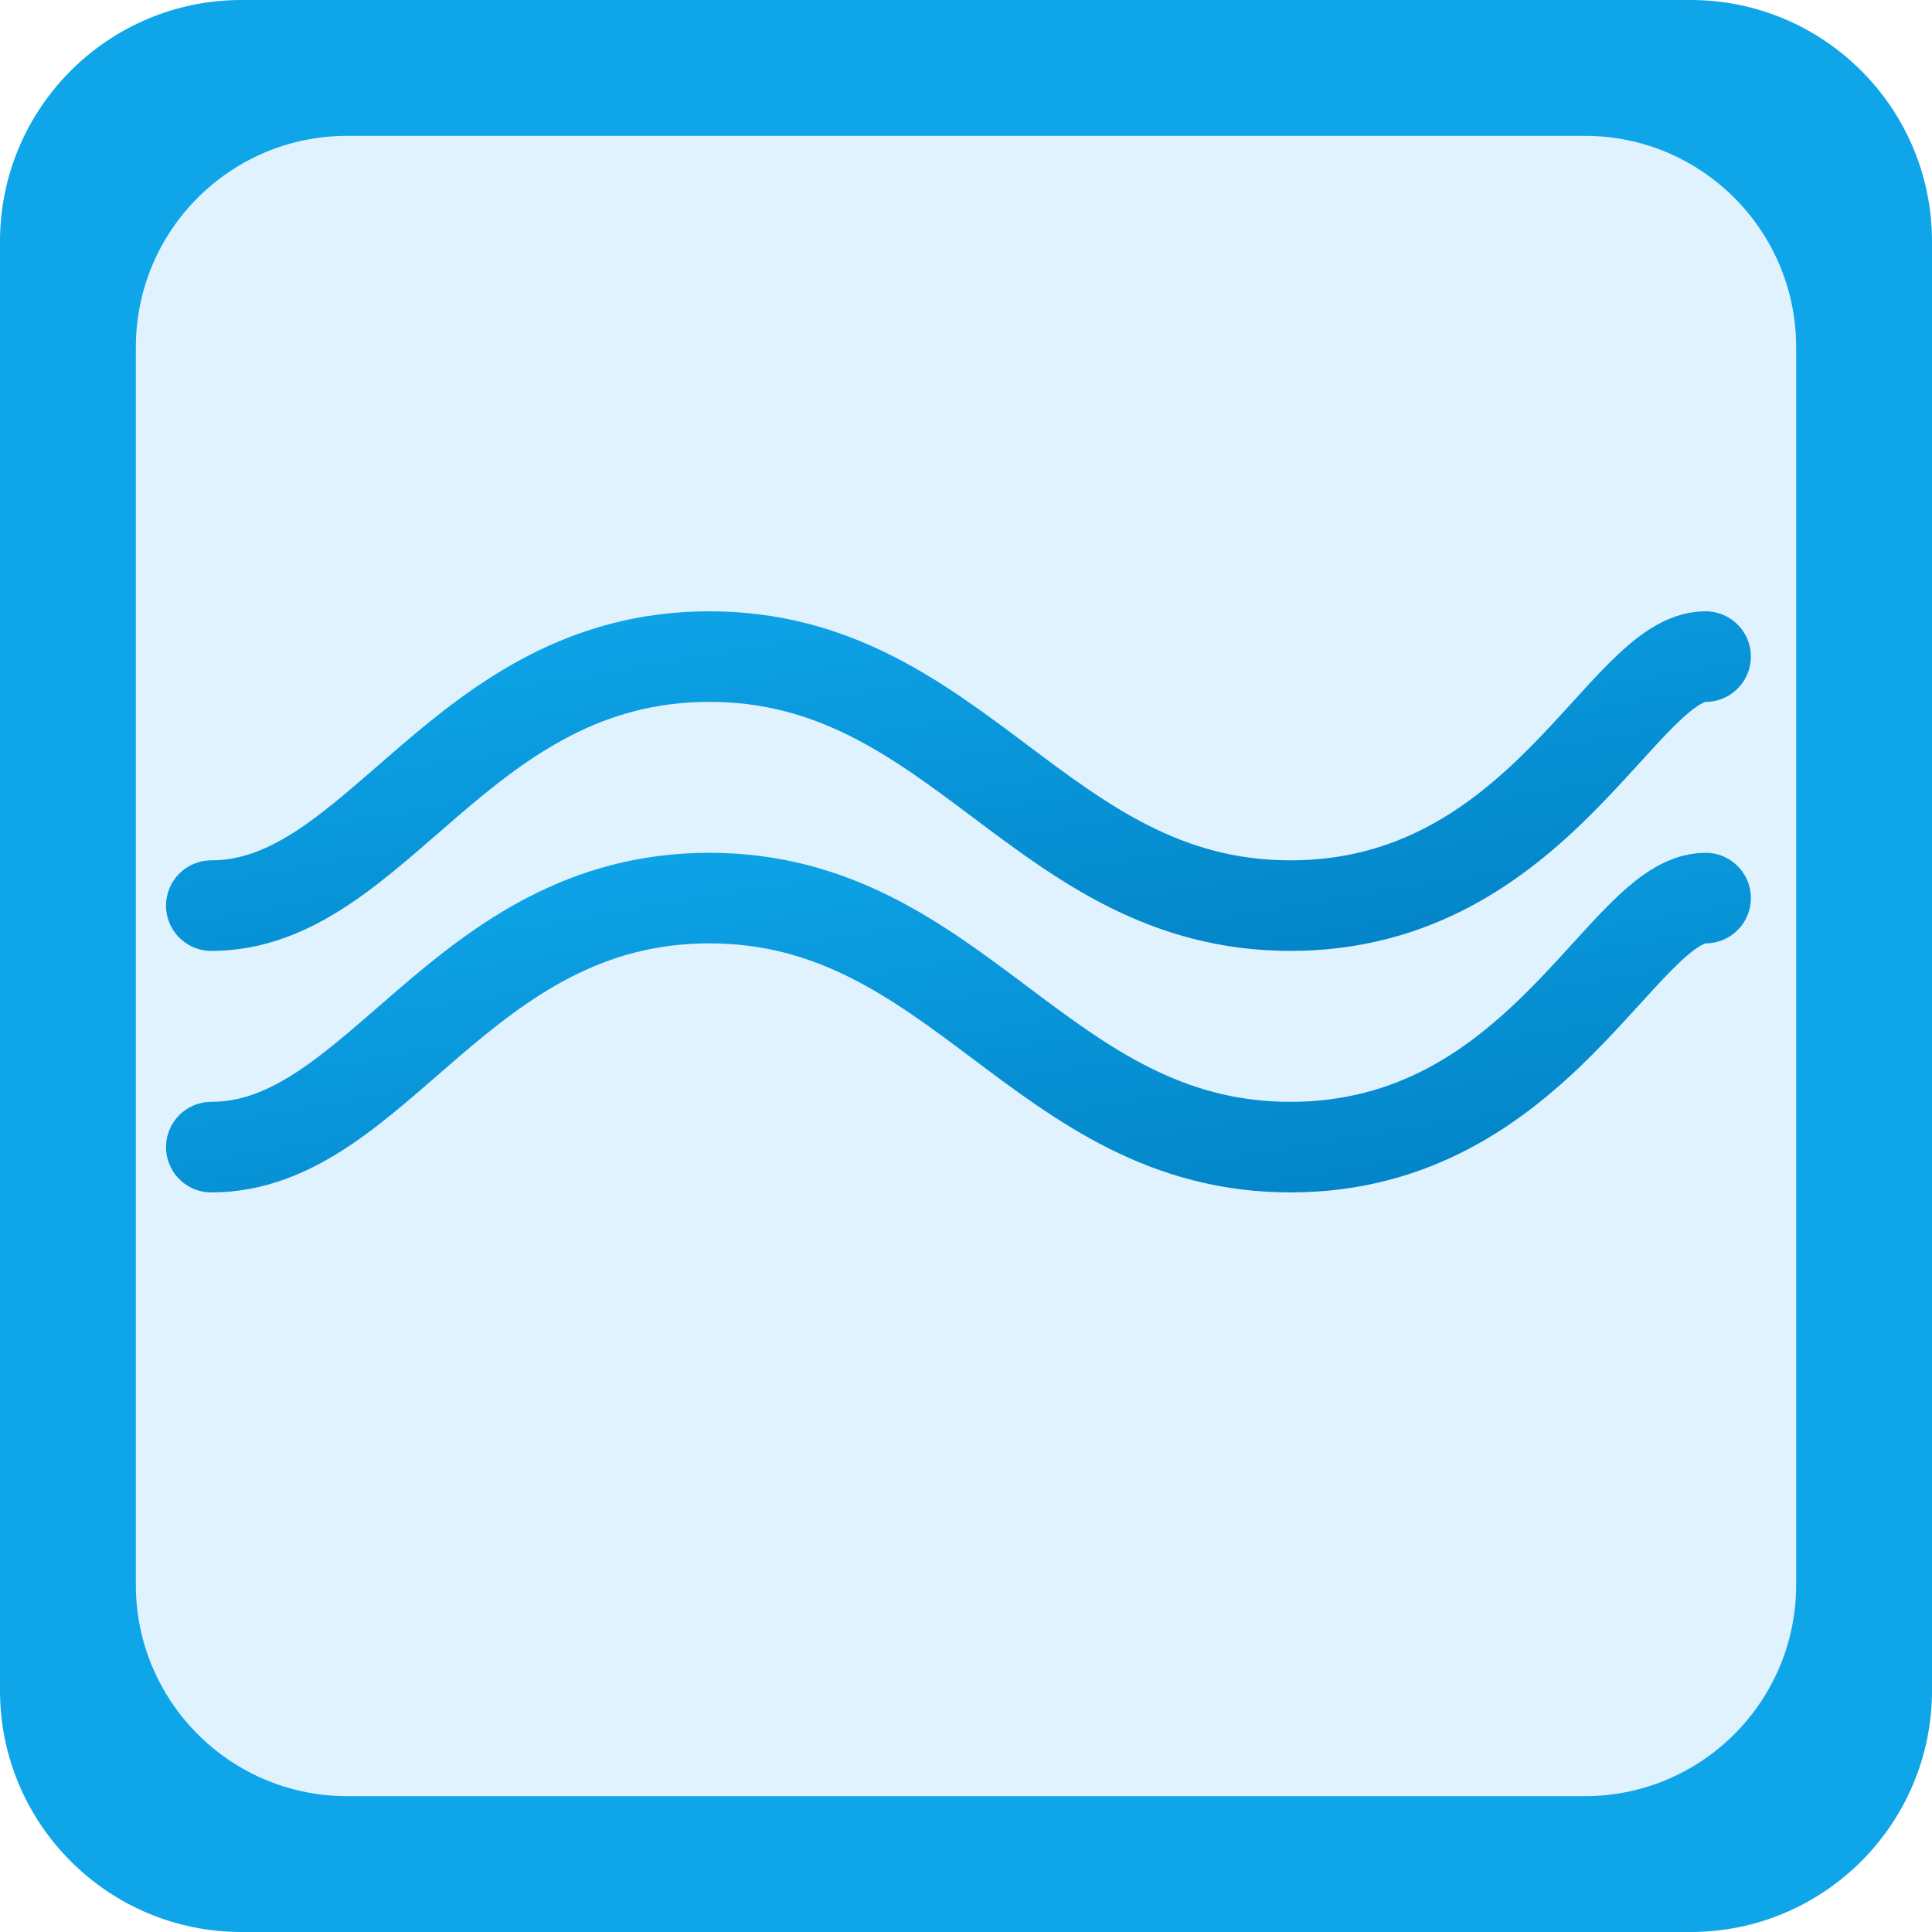
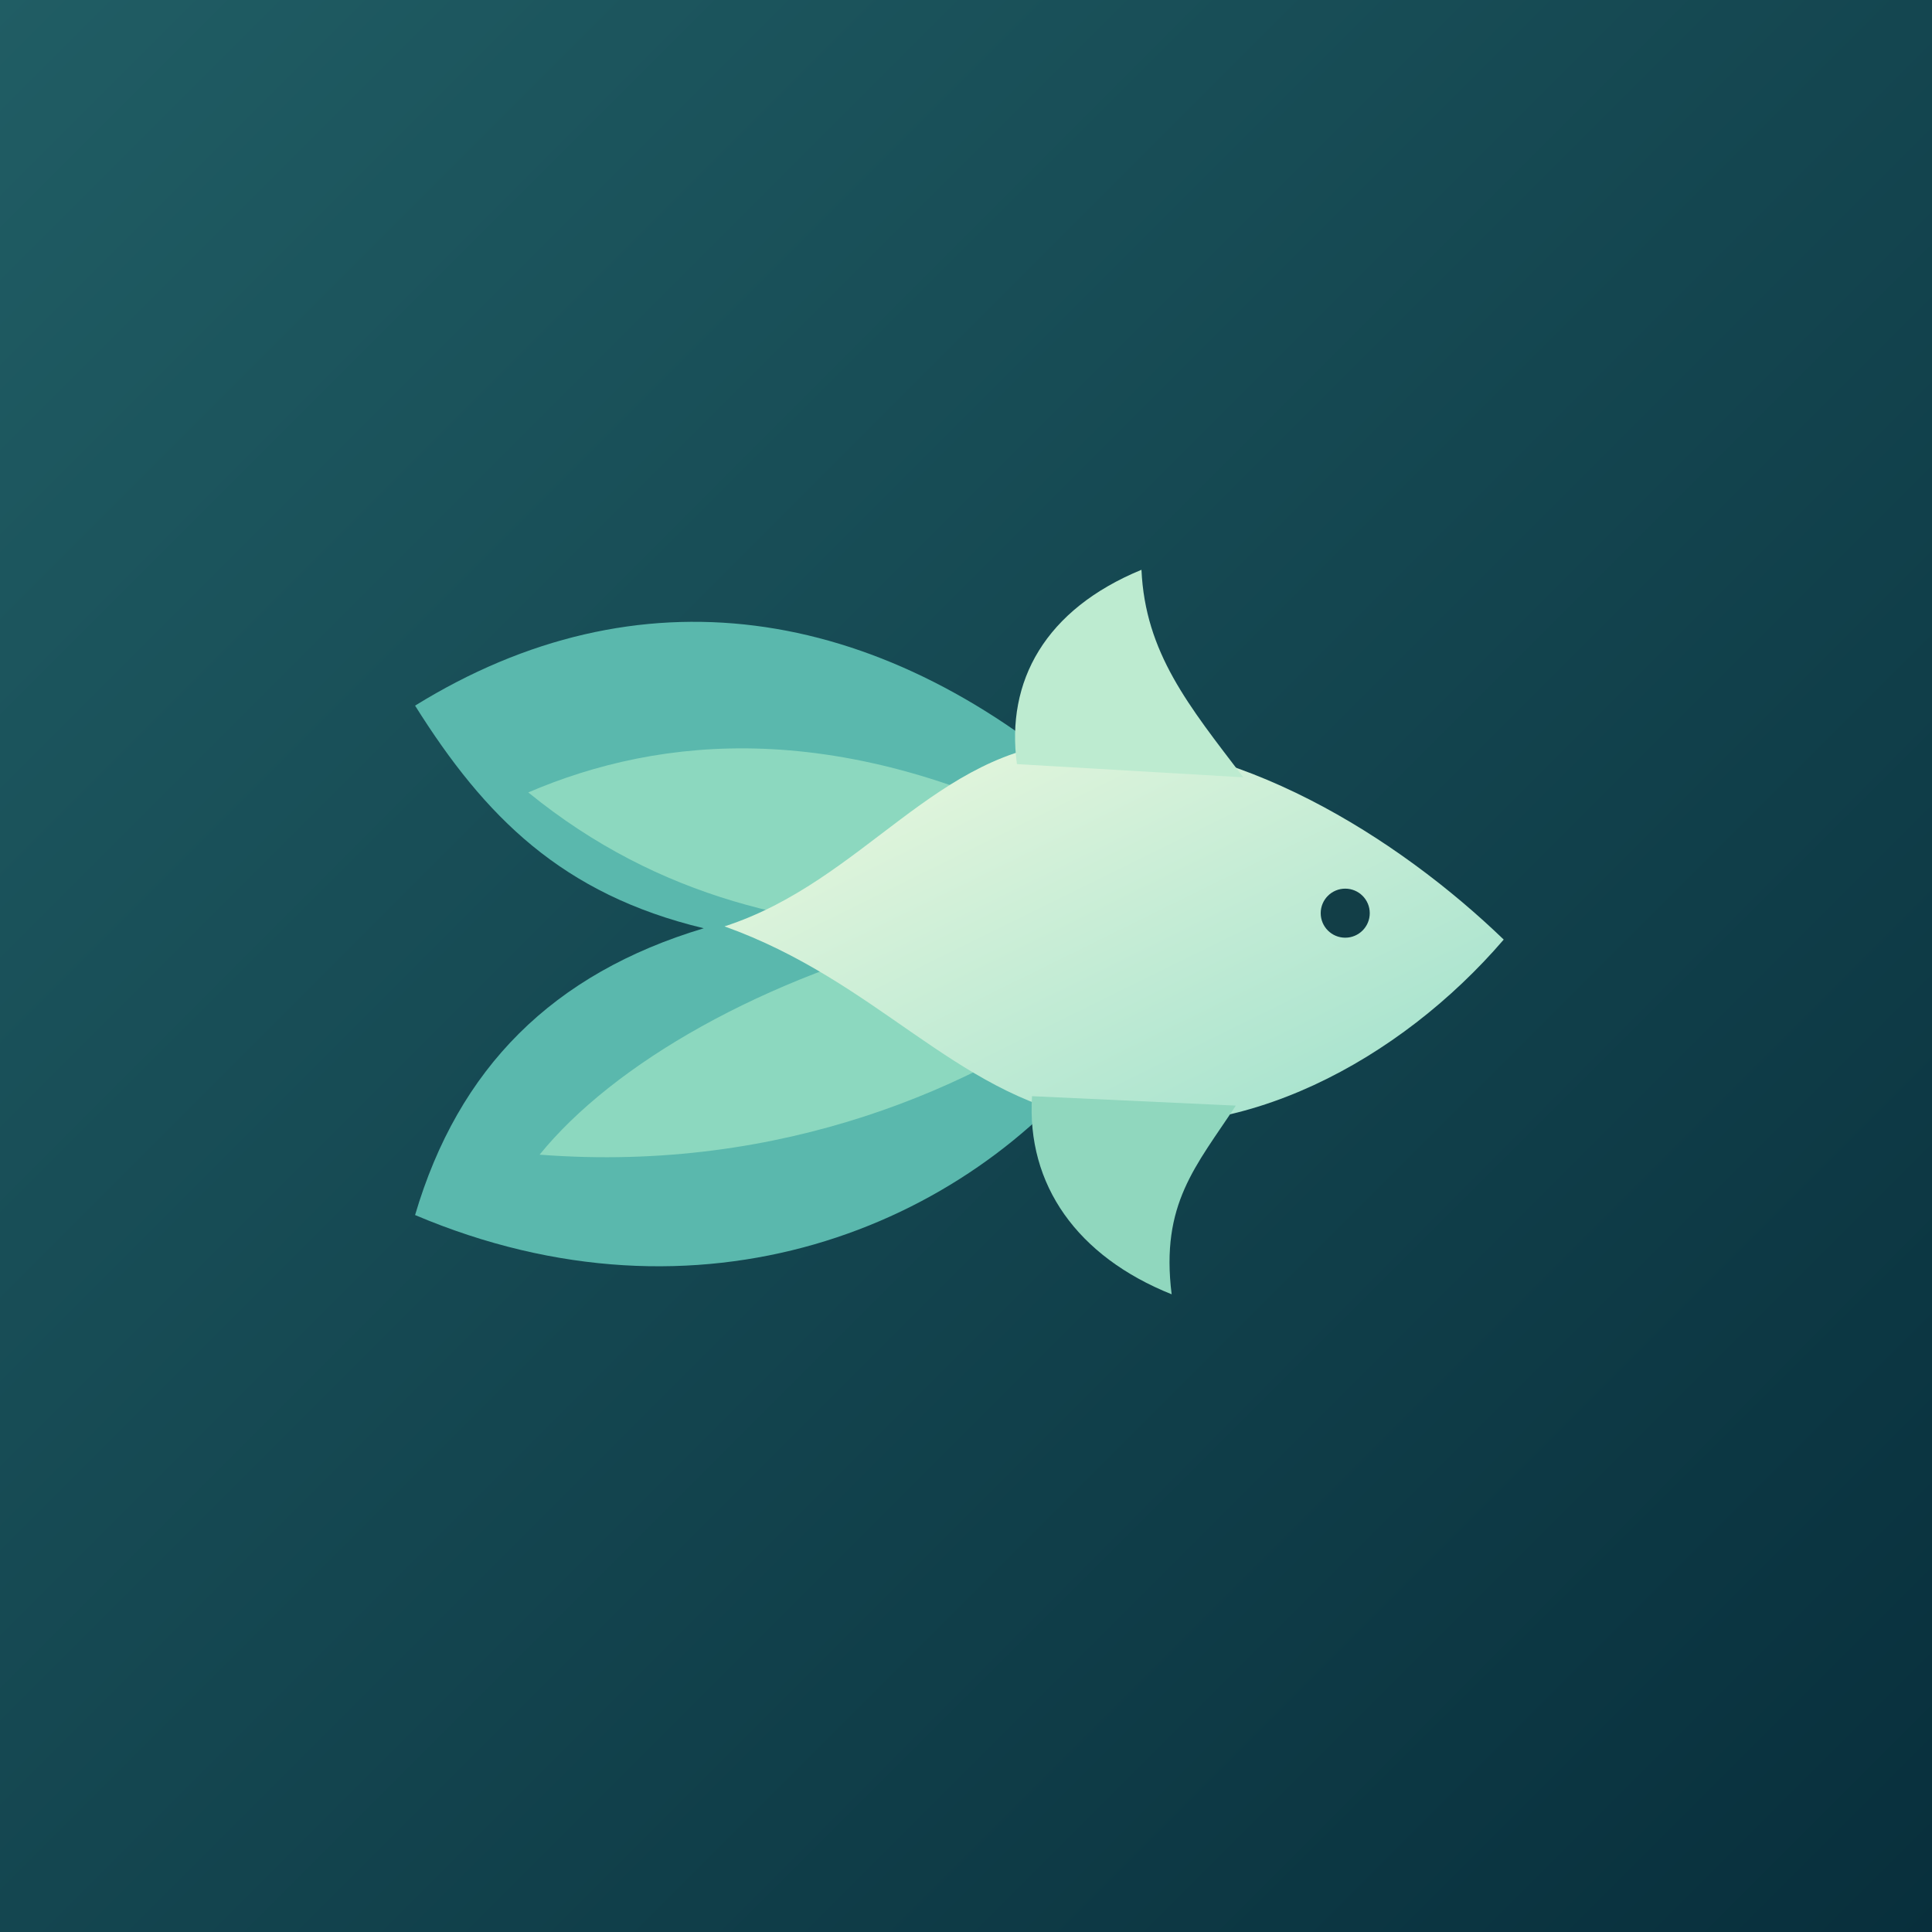
- <svg xmlns="http://www.w3.org/2000/svg" width="512" height="512" viewBox="0 0 512 512">
+ <svg xmlns="http://www.w3.org/2000/svg" width="512" height="512" viewBox="0 0 1024 1024">
  <defs>
-     <linearGradient id="g" x1="0" y1="0" x2="1" y2="1">
-       <stop offset="0%" stop-color="#0ea5e9" />
-       <stop offset="100%" stop-color="#0284c7" />
+     <linearGradient id="water" x1="0" y1="0" x2="1" y2="1">
+       <stop stop-color="#205d64" />
+       <stop offset="1" stop-color="#082f3c" />
+     </linearGradient>
+     <linearGradient id="fish" x1="0" y1="0" x2="1" y2="1">
+       <stop stop-color="#eff9df" />
+       <stop offset="1" stop-color="#9de0cc" />
    </linearGradient>
  </defs>
-   <rect width="512" height="512" rx="64" fill="#0ea5e9" />
-   <rect x="36" y="36" width="440" height="440" rx="56" fill="#e0f2fe" />
-   <path d="M56 240c44 0 66-66 132-66s88 66 154 66 88-66 110-66" fill="none" stroke="url(#g)" stroke-width="24" stroke-linecap="round" />
-   <path d="M56 304c44 0 66-66 132-66s88 66 154 66 88-66 110-66" fill="none" stroke="url(#g)" stroke-width="24" stroke-linecap="round" />
+   <rect width="1024" height="1024" fill="url(#water)" />
+   <path d="M575 416C464 320 338 301 220 374C257 433 298 474 373 492C293 516 243 566 220 644C371 708 512 651 585 555Z" fill="#5ab8ad" />
+   <path d="M570 445C446 380 350 390 280 420C350 477 426 492 502 494C404 518 325 564 286 612C416 622 518 575 580 530Z" fill="#8cd8bf" />
+   <path d="M384 491C458 467 496 397 570 393C654 389 741 444 797 498C742 562 657 608 577 593C505 579 465 520 384 491Z" fill="url(#fish)" />
+   <path d="M539 405C533 361 554 323 605 302C607 346 630 374 659 412Z" fill="#bdebd0" />
+   <path d="M547 581C544 628 571 666 621 686C615 638 634 618 655 586Z" fill="#90d7be" />
+   <circle cx="713" cy="484" r="13" fill="#123e47" />
</svg>
